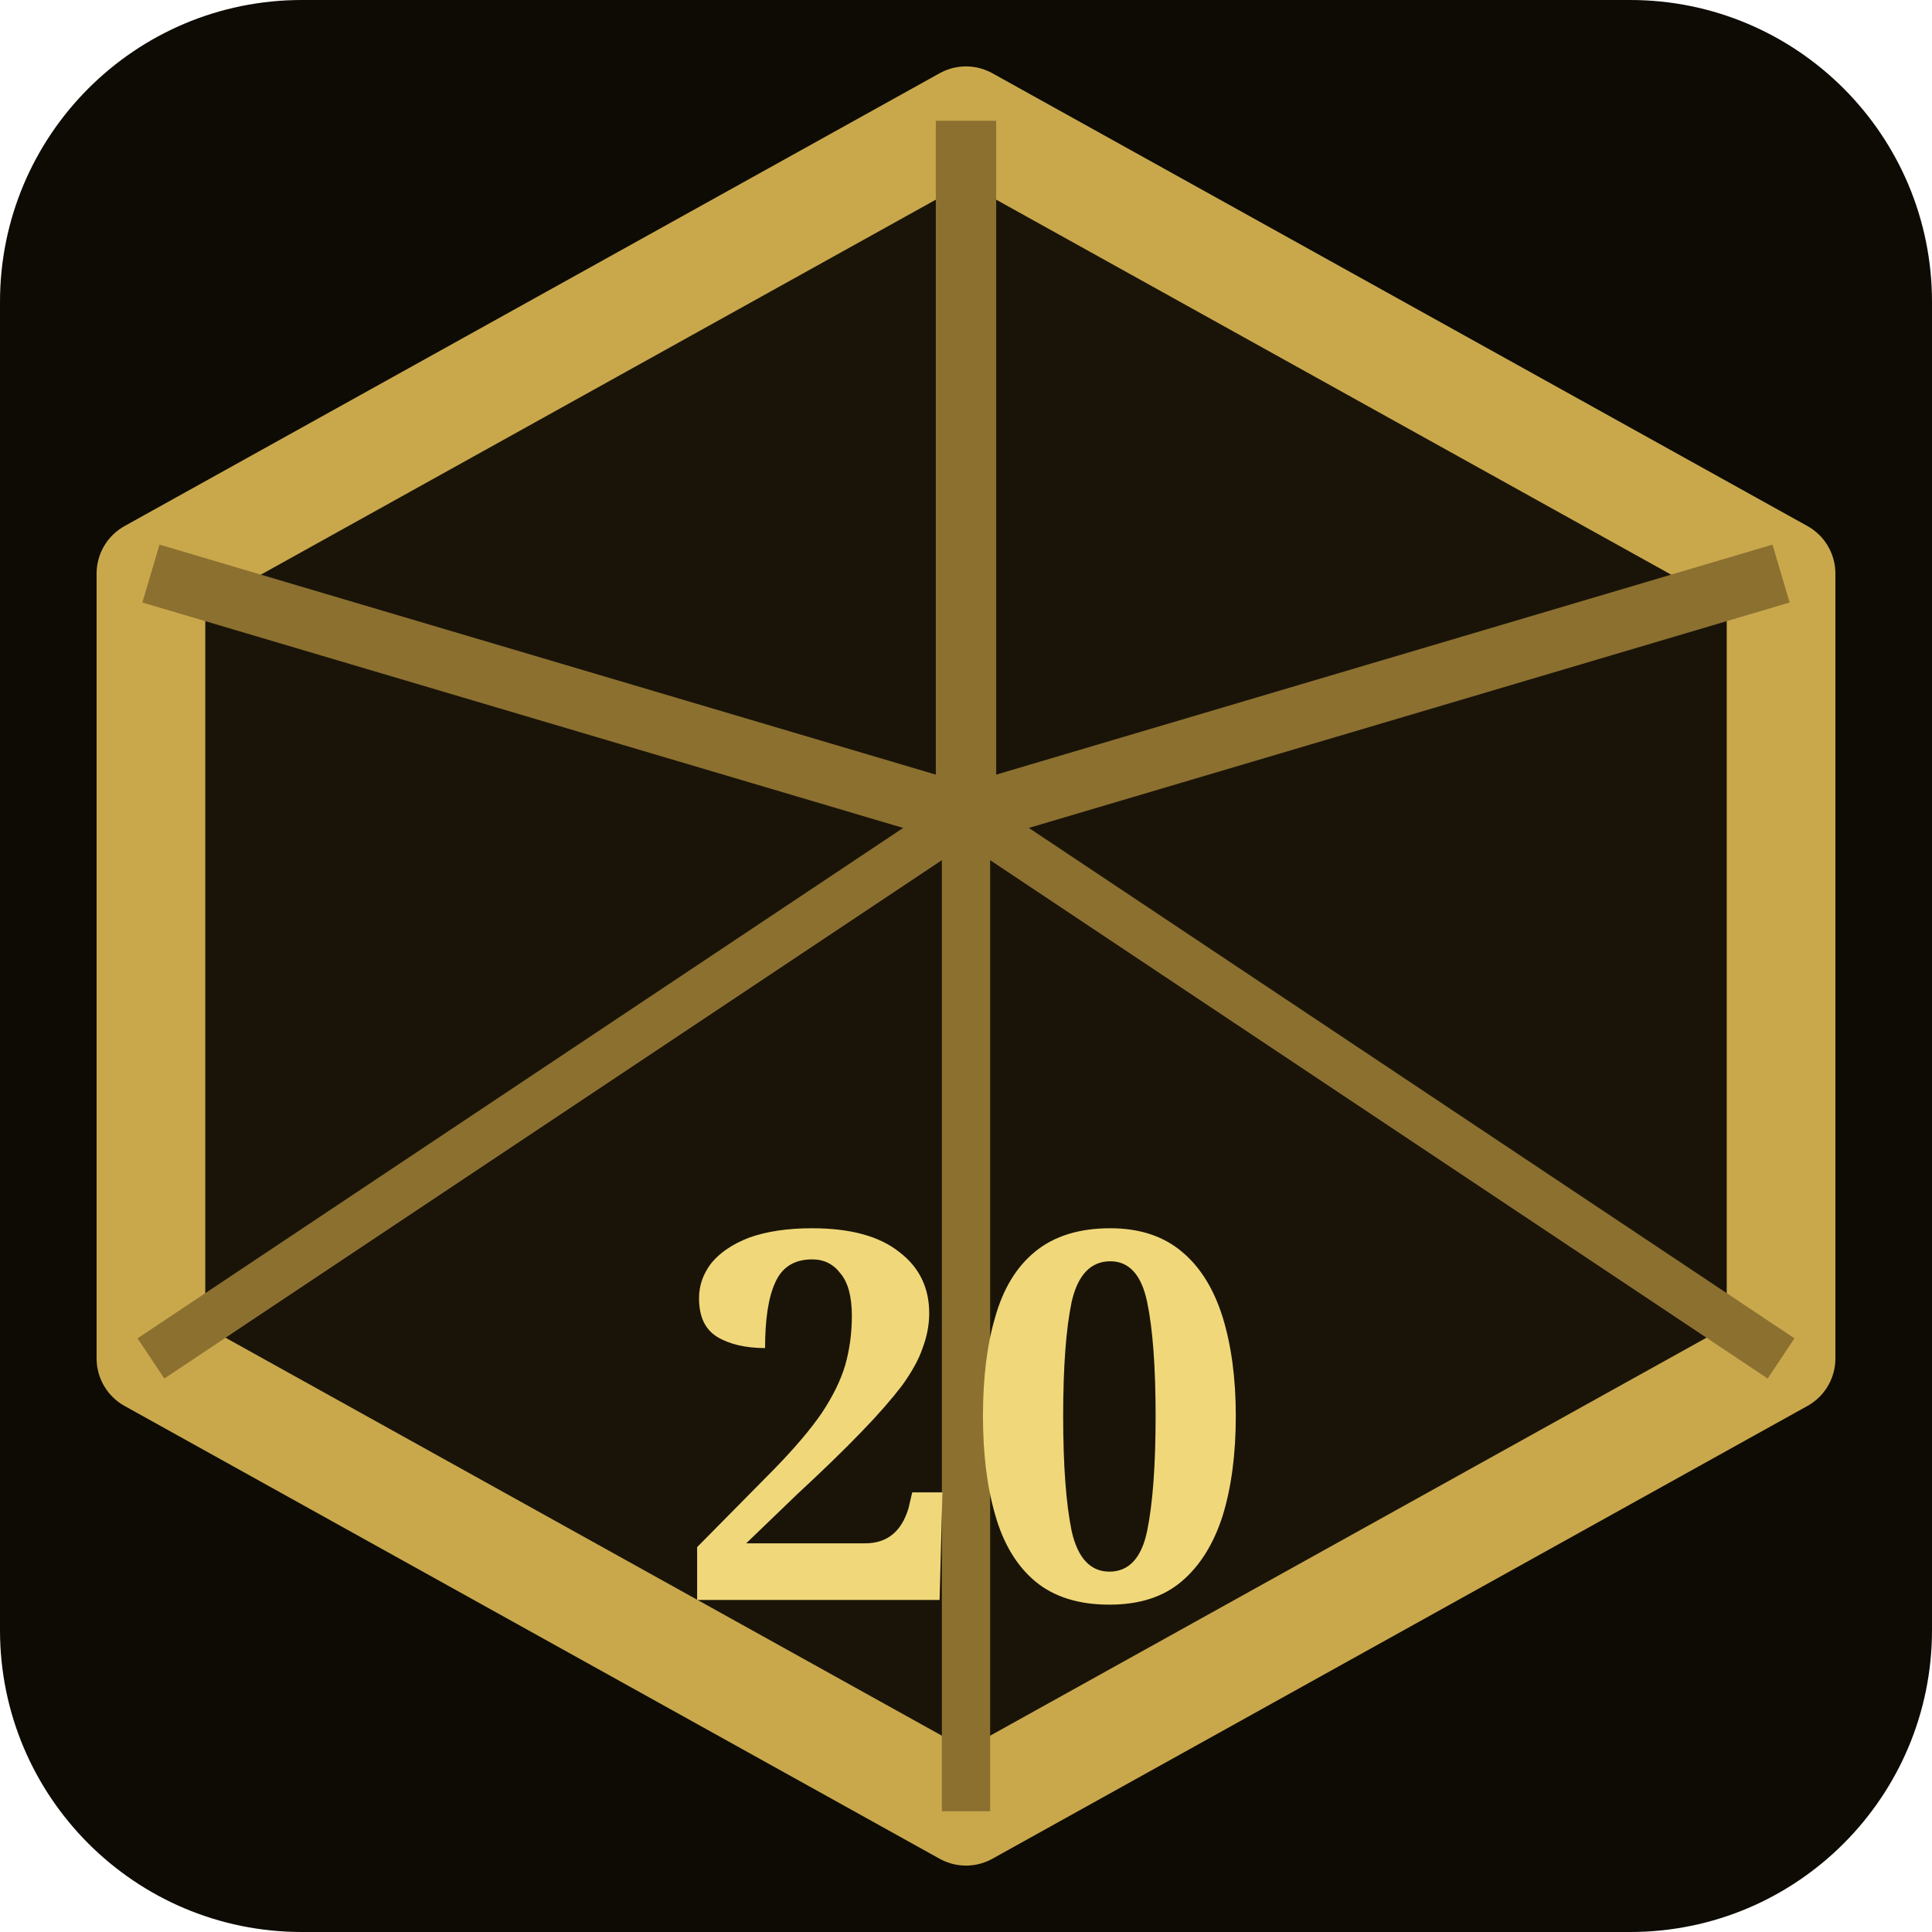
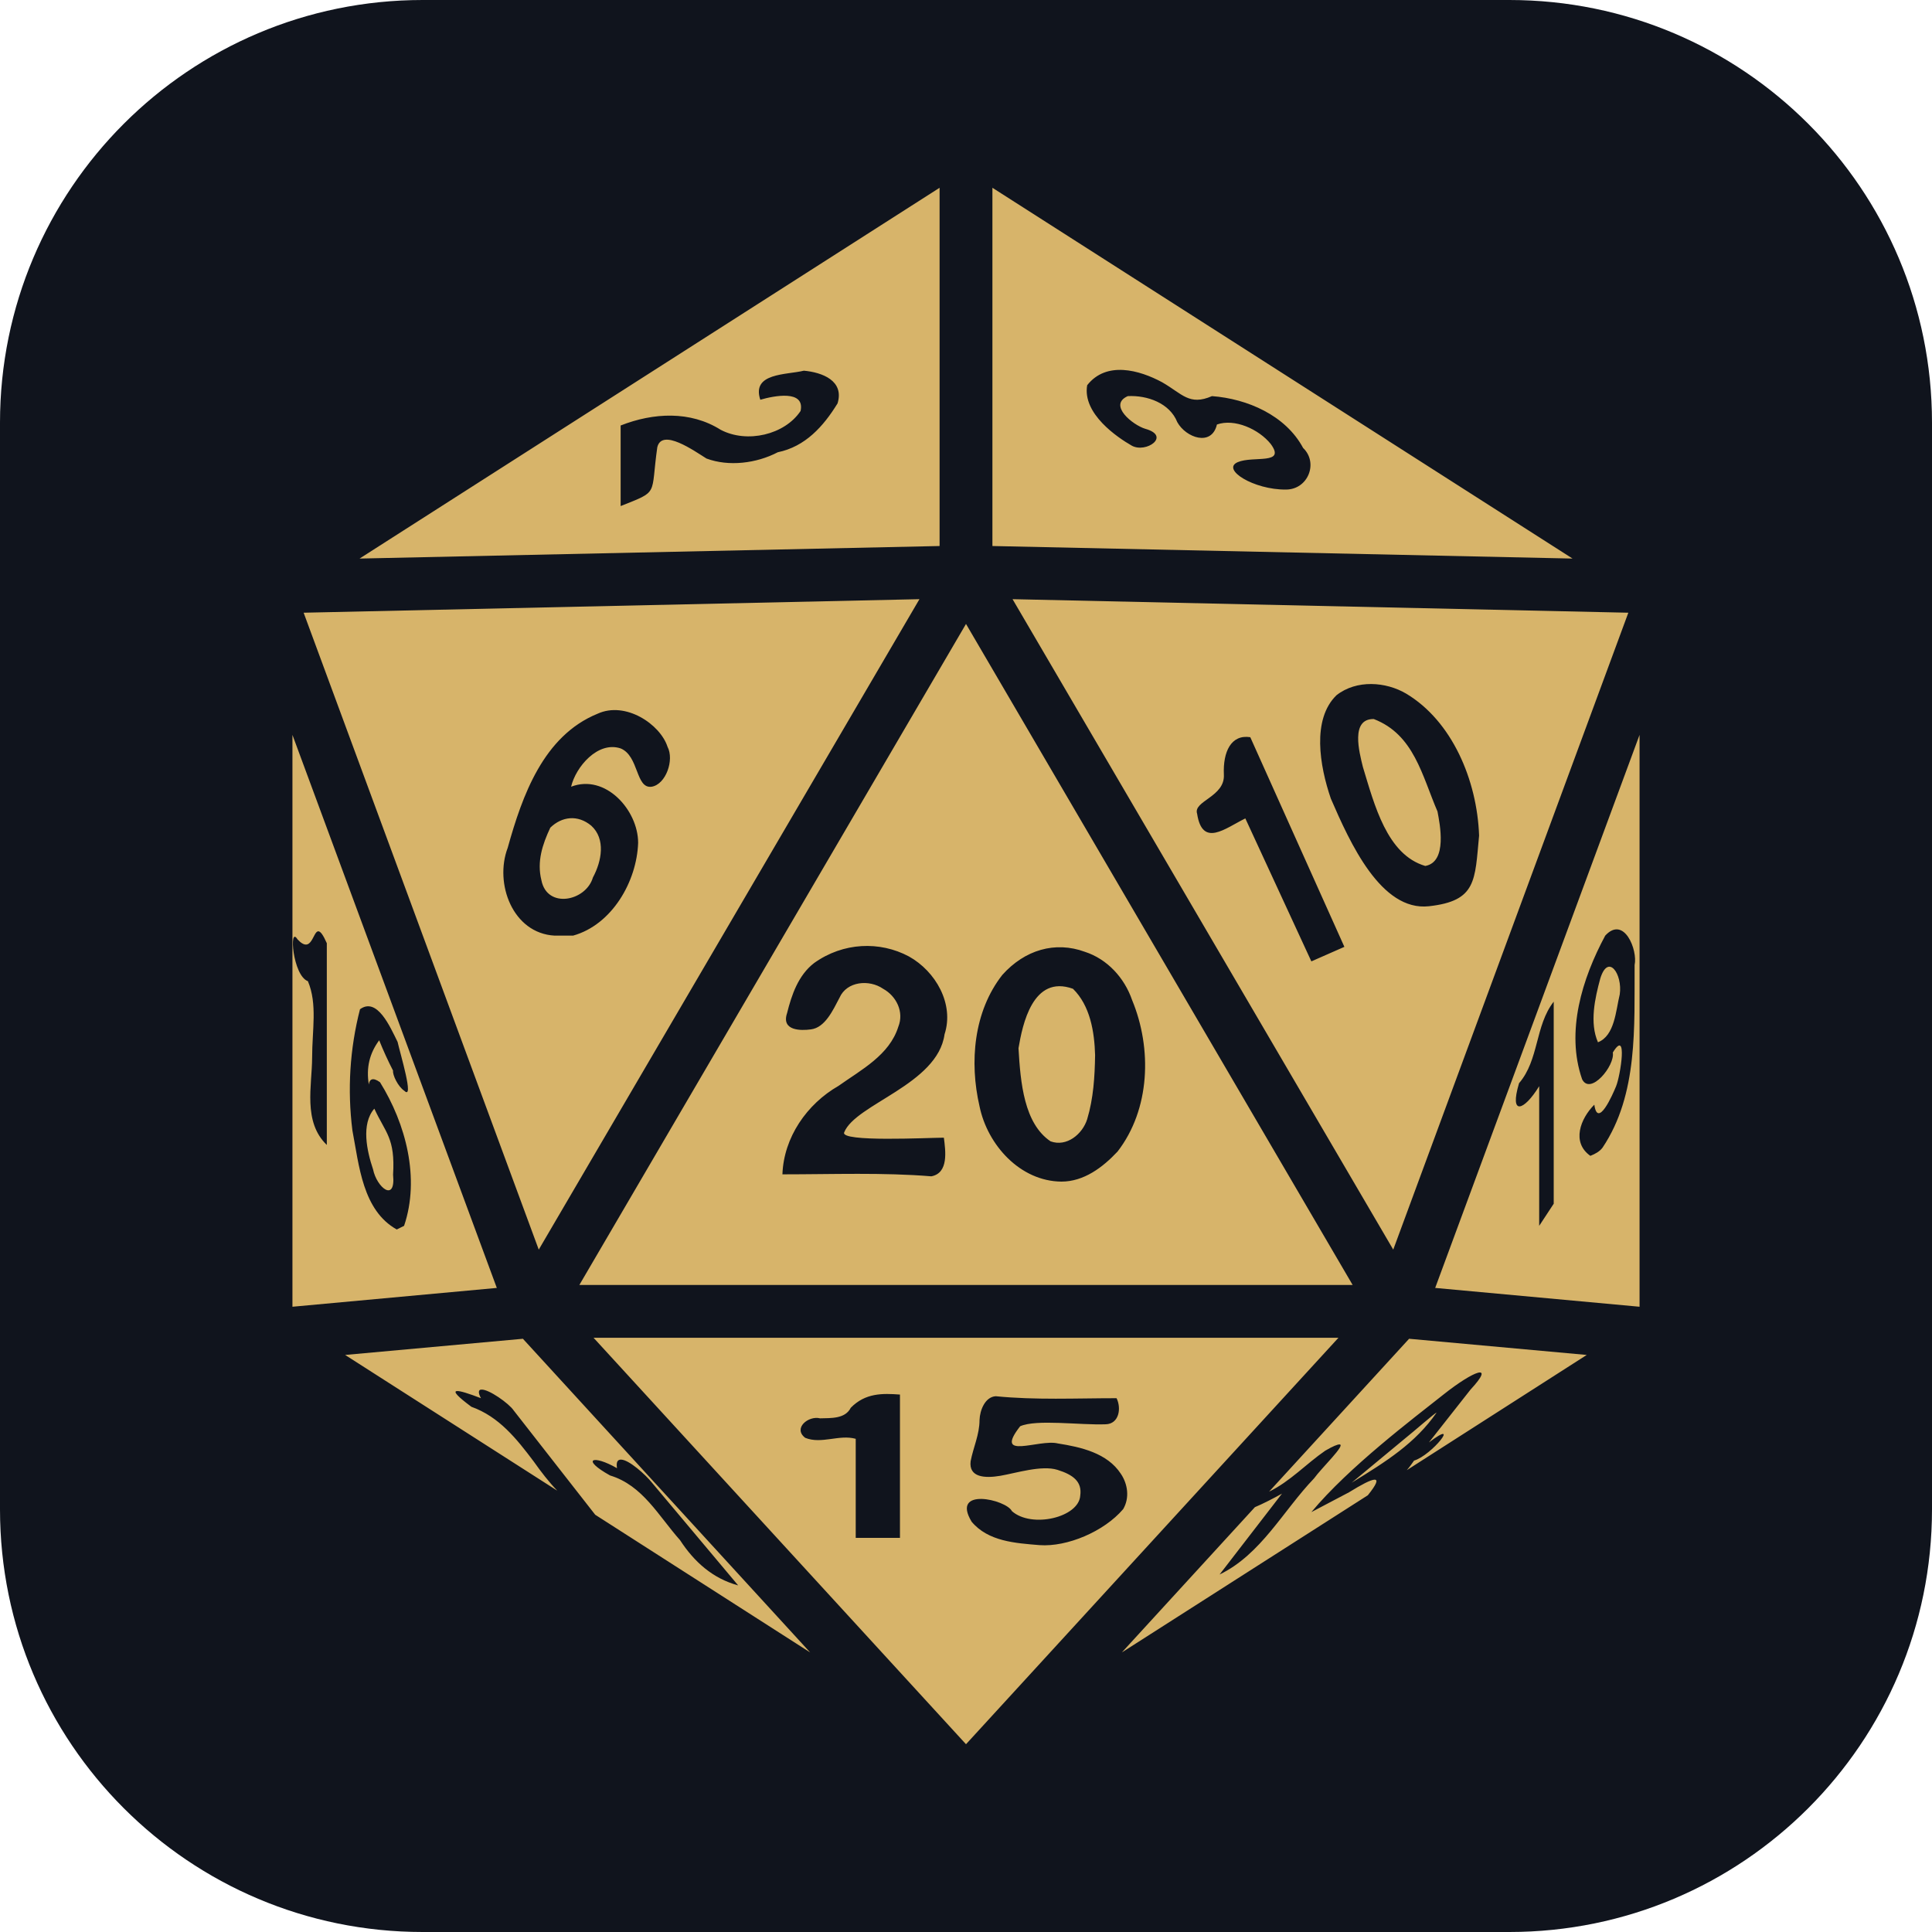
- <svg xmlns="http://www.w3.org/2000/svg" viewBox="0 0 32 32">
-   <rect width="32" height="32" rx="5" fill="#0d0b04" />
-   <polygon points="16,2 29.5,9.5 29.5,22.5 16,30 2.5,22.5 2.5,9.5" fill="#1a1408" stroke="#c9a84c" stroke-width="1.8" stroke-linejoin="round" />
-   <polyline points="2.5,9.5 16,13.5 29.5,9.5" fill="none" stroke="#8c7030" stroke-width="1" />
-   <line x1="16" y1="2" x2="16" y2="13.5" stroke="#8c7030" stroke-width="1" />
-   <line x1="16" y1="13.5" x2="2.5" y2="22.5" stroke="#8c7030" stroke-width="0.8" />
-   <line x1="16" y1="13.5" x2="29.5" y2="22.5" stroke="#8c7030" stroke-width="0.8" />
-   <line x1="16" y1="13.5" x2="16" y2="30" stroke="#8c7030" stroke-width="0.8" />
-   <text x="16" y="26.5" text-anchor="middle" font-family="Georgia,serif" font-size="8.5" font-weight="bold" fill="#f0d87a">20</text>
+ <svg xmlns="http://www.w3.org/2000/svg" viewBox="0 0 64 64" aria-hidden="true">
+   <rect width="64" height="64" rx="14" fill="#10141d" />
+   <g transform="translate(4 4) scale(0.109375)">
+     <path fill="#d7b46a" d="M248 20.3 72.33 132.6 248 128.8zm16 0v108.5l175.7 3.8zm51.4 58.9c6.1 3.5 8.2 7.2 15.1 4.2 10.7.8 22.3 5.8 27.6 15.7 4.7 4.5 1.5 12.6-5.2 12.6-9.7.1-19.7-6.1-14.6-8.3 4.7-2 14.7.9 10-5.5-3.6-4.5-11-7.8-16.3-5.9-1.6 6.8-9.4 4-12-.7-2.3-5.8-9.1-8.2-15-7.9-6.1 2.7 1.6 8.8 5.3 9.9 7.9 2.2.2 7.5-4.1 5.1-4.2-2.4-15-9.6-13.5-18.3 5.8-7.39 15.8-4.62 22.7-.9zm-108.5-3.5c5.5.5 12.3 3 10.2 9.9-4.3 7-9.8 13.1-18.1 14.8-6.5 3.4-14.9 4.4-21.6 1.9-3.7-2.3-13.5-9.3-14.9-3.4-2.1 14.8.7 13.1-11.1 17.8V92.3c9.9-3.9 21.1-4.5 30.3 1.3 8 4.2 19.4 1.5 24.2-5.7 1.4-6.5-8.1-4.6-12.2-3.4-2.7-8.2 7.9-7.5 13.2-8.8zm35 69.2L55.39 149l71.21 192.9zm28.2 0 115.3 197L456.6 149zm-14.1 7.5L138.9 352.6h234.2zm133.3 21.1c13.9 8.3 21.5 26.2 22.1 43-1.3 13.6-.7 19.8-15.2 21.4-14.5 1.6-23.9-19.2-29.7-32.6-3.4-9.9-5.8-24 1.7-31.3 6.1-4.8 15-4.1 21.1-.5zm-223.7 16.1c2.1 4-.5 11.4-4.8 12.1-4.9.7-3.8-9.3-9.4-11.6-6.9-2.3-13.6 5.6-15 11.6 10.4-4 20.3 7.1 20.3 17-.4 11.7-7.9 24.8-19.7 28.1h-5.6c-12.7-.7-18.3-15.8-14.2-26.6 4.4-15.8 10.8-33.9 27.2-40.6 8.5-3.9 19 3.2 21.2 10zm213.9-8.4c-7.1-.1-4.4 10-3.3 14.5 3.5 11.5 7.3 26.6 18.9 30 6.8-1.2 4.4-12.8 3.7-16.5-4.7-10.9-7.1-23.3-19.3-28zM52 186v173.2l61.9-5.7zm408 0-61.9 167.5 61.9 5.7zm-117.9.7 28.5 63.5-10 4.4-20-43.3c-6.1 3-13 8.9-14.6-1.4-1.3-3.9 8.5-5.1 8.1-11.9-.3-6.9 2.2-12.2 8-11.3zm-212 27.4c-2.4 5.1-4.1 10.3-2.7 15.9 1.7 8.8 13.5 6.4 15.6-.8 2.7-5 3.9-11.7-.5-15.7-4.1-3.4-8.9-2.8-12.4.6zm328.4 41.6c-.1 18.6 1.1 39.2-9.7 55.3-.9 1.2-2.2 1.9-3.7 2.5-5.8-4.1-3-11.3 1.2-15.5 1 7.3 5.5-2.9 6.6-5.6 1.3-3.2 3.6-17.7-1-10.2.7 4-6.8 13.1-9.3 8.1-5-14.4 0-30.5 7-43.5 5.7-6.2 9.9 4.4 8.9 8.9zM59.93 245.5c.59.1 1.34 1 2.48 3.6v61.1c-7.3-7-4.47-18-4.45-26.4 0-8.4 1.65-16.3-1.28-23.2-4.62-1.7-5.79-17-3.17-12.7 4.41 4.8 4.66-2.7 6.42-2.4zm178.77 7.6c8.1 4.5 13.8 14.4 10.8 23.6-2.1 15.2-27 21.1-30.4 29.7-1.2 3 25.4 1.6 30.2 1.6.5 4 1.5 10.7-3.8 11.7-14.5-1.2-29.9-.6-45.1-.6.4-11.2 7.4-21.3 17-26.8 6.9-4.9 15.4-9.3 18.1-17.9 1.8-4.5-.6-9.3-4.6-11.5-4.2-2.9-11-2.3-13.2 2.7-2 3.8-4.4 9.1-8.7 9.6-2.9.4-9 .5-7.2-4.9 1.4-5.6 3.4-11.5 8.2-15.2 8.8-6.3 19.9-6.7 28.7-2zm53.3-1.4c6.8 2.2 12 7.9 14.3 14.6 6.1 14.7 5.5 33.1-4.4 45.9-4.5 4.8-10.2 9.1-17 9.1-12.5-.1-22.4-11.1-24.8-22.8-3.1-13.4-1.8-28.7 6.9-39.8 6.8-7.6 16-10.3 25-7zm156.1 8.1c-1.6 5.9-3.3 13.4-.7 19.3 5.1-2 5.4-9.6 6.6-14.5.9-6.1-3.5-12.6-5.9-4.8zm-176.2 21.1c.6 10.5 1.7 22.8 9.7 28.2 4.9 1.8 9.7-2.2 11.1-6.7 1.9-6.3 2.3-12.9 2.4-19.4-.2-7.1-1.5-15-6.7-20.1-12.2-4.4-15.3 10.9-16.5 18zM434 266.8V328l-4.4 6.7v-42.3c-4.6 7.5-9.1 9.1-6.1-.9 6.1-7.1 4.8-17.4 10.5-24.7zM83.85 279c.8 3.6 5.12 17.8 2.04 14.8-1.97-1.3-3.62-4.9-3.41-6.1-1.55-3-2.96-6.1-4.21-9.2-2.95 4-3.96 8.3-3.14 13.4.2-1.6 1.18-2.3 3.39-.7 7.84 12.6 12.17 29.1 7.29 43.5l-2.22 1.1c-10.36-5.8-11.4-19.4-13.43-30-1.55-12.3-.79-24.7 2.3-36.7 5.2-3.8 9.16 5.4 11.39 9.9zm-7.05 20.2c-4.06 4.7-2.26 12.8-.38 18.4 1.11 5.5 6.92 10.2 6.06 1.6.69-11.1-2.33-12.7-5.68-20zm66.4 69.4L256 491.7l112.8-123.1zm-21.4.3-53.84 4.9 64.24 41.1c-2.6-2.7-4.9-5.7-7.1-8.8-5.2-6.9-10.5-13.6-18.9-16.6-8.75-6.5-4.2-5.3 2.9-2.6-1-1.8-.7-2.6.1-2.6 2.2-.2 8.4 4.2 9.8 6.3l24.7 31.6 65.1 41.7zm268.4 0-42.4 46.3c6.4-3.1 11.3-8.5 17-12.4 2.4-1.4 3.7-1.9 4.3-1.9 2.1 0-5.4 7.1-7.7 10.3-9.4 9.8-16 23-28.6 29.1l18.9-24.5c-2.3 1.3-6 3.2-8.2 4.1l-40.3 44 74.5-47.6c5.4-6.7 1.9-5.6-5.7-.9l-11.4 6c11.4-13.7 30.8-28.3 40-35.6 9.2-7.3 15.9-9.8 8.2-1.5l-12.6 16c10-7.6.9 3.9-4.5 5.5-.7 1-1.4 2-2.2 2.9l54.5-34.9zM236 385.8v43.4h-13.4v-30c-5-1.4-10.4 1.7-15.3-.3-3.8-2.9 1-6.8 4.5-5.9 3.3-.1 7.6.2 9.3-3.2 4.4-4.5 9.6-4.4 14.9-4zm29 .5c12.1 1.2 24.2.6 36.6.6 1.5 3 .8 7.8-3.3 7.9-7.7.3-21-1.6-25.9.6-8.2 10.5 5.7 3.8 11.4 5.2 7 1.1 15 2.9 19.1 9.2 2.1 3.1 2.7 7.3.7 10.7-5.8 6.8-17 11.5-25.3 10.9-7.3-.6-15.6-1.1-20.6-7.1-6.4-10.6 10.5-6.7 12.2-3.2 6 5.3 20.3 1.9 20.7-4.7.6-4.2-2.1-6.3-6.9-7.8-4.8-1.5-12.6 1-17.3 1.8-4.7.8-9.6.5-9-4.4.8-4.2 2.7-8.1 2.7-12.5.1-3 1.7-7 4.9-7.2zm133.5 5c-.2-.2-7 5.8-9.9 8.1l-15.8 13.1c10.6-6.5 19.3-12 25.7-21.2zm-247 14.2c2.4 0 7.5 4.6 9.4 7l26.1 31.1c-7.7-2.1-13.3-7.1-17.6-13.7-6.5-7.3-11.3-16.6-21.2-19.6-9-5-5.2-6.4 2.1-2.2-.3-1.9.2-2.6 1.2-2.6z" />
+   </g>
</svg>
